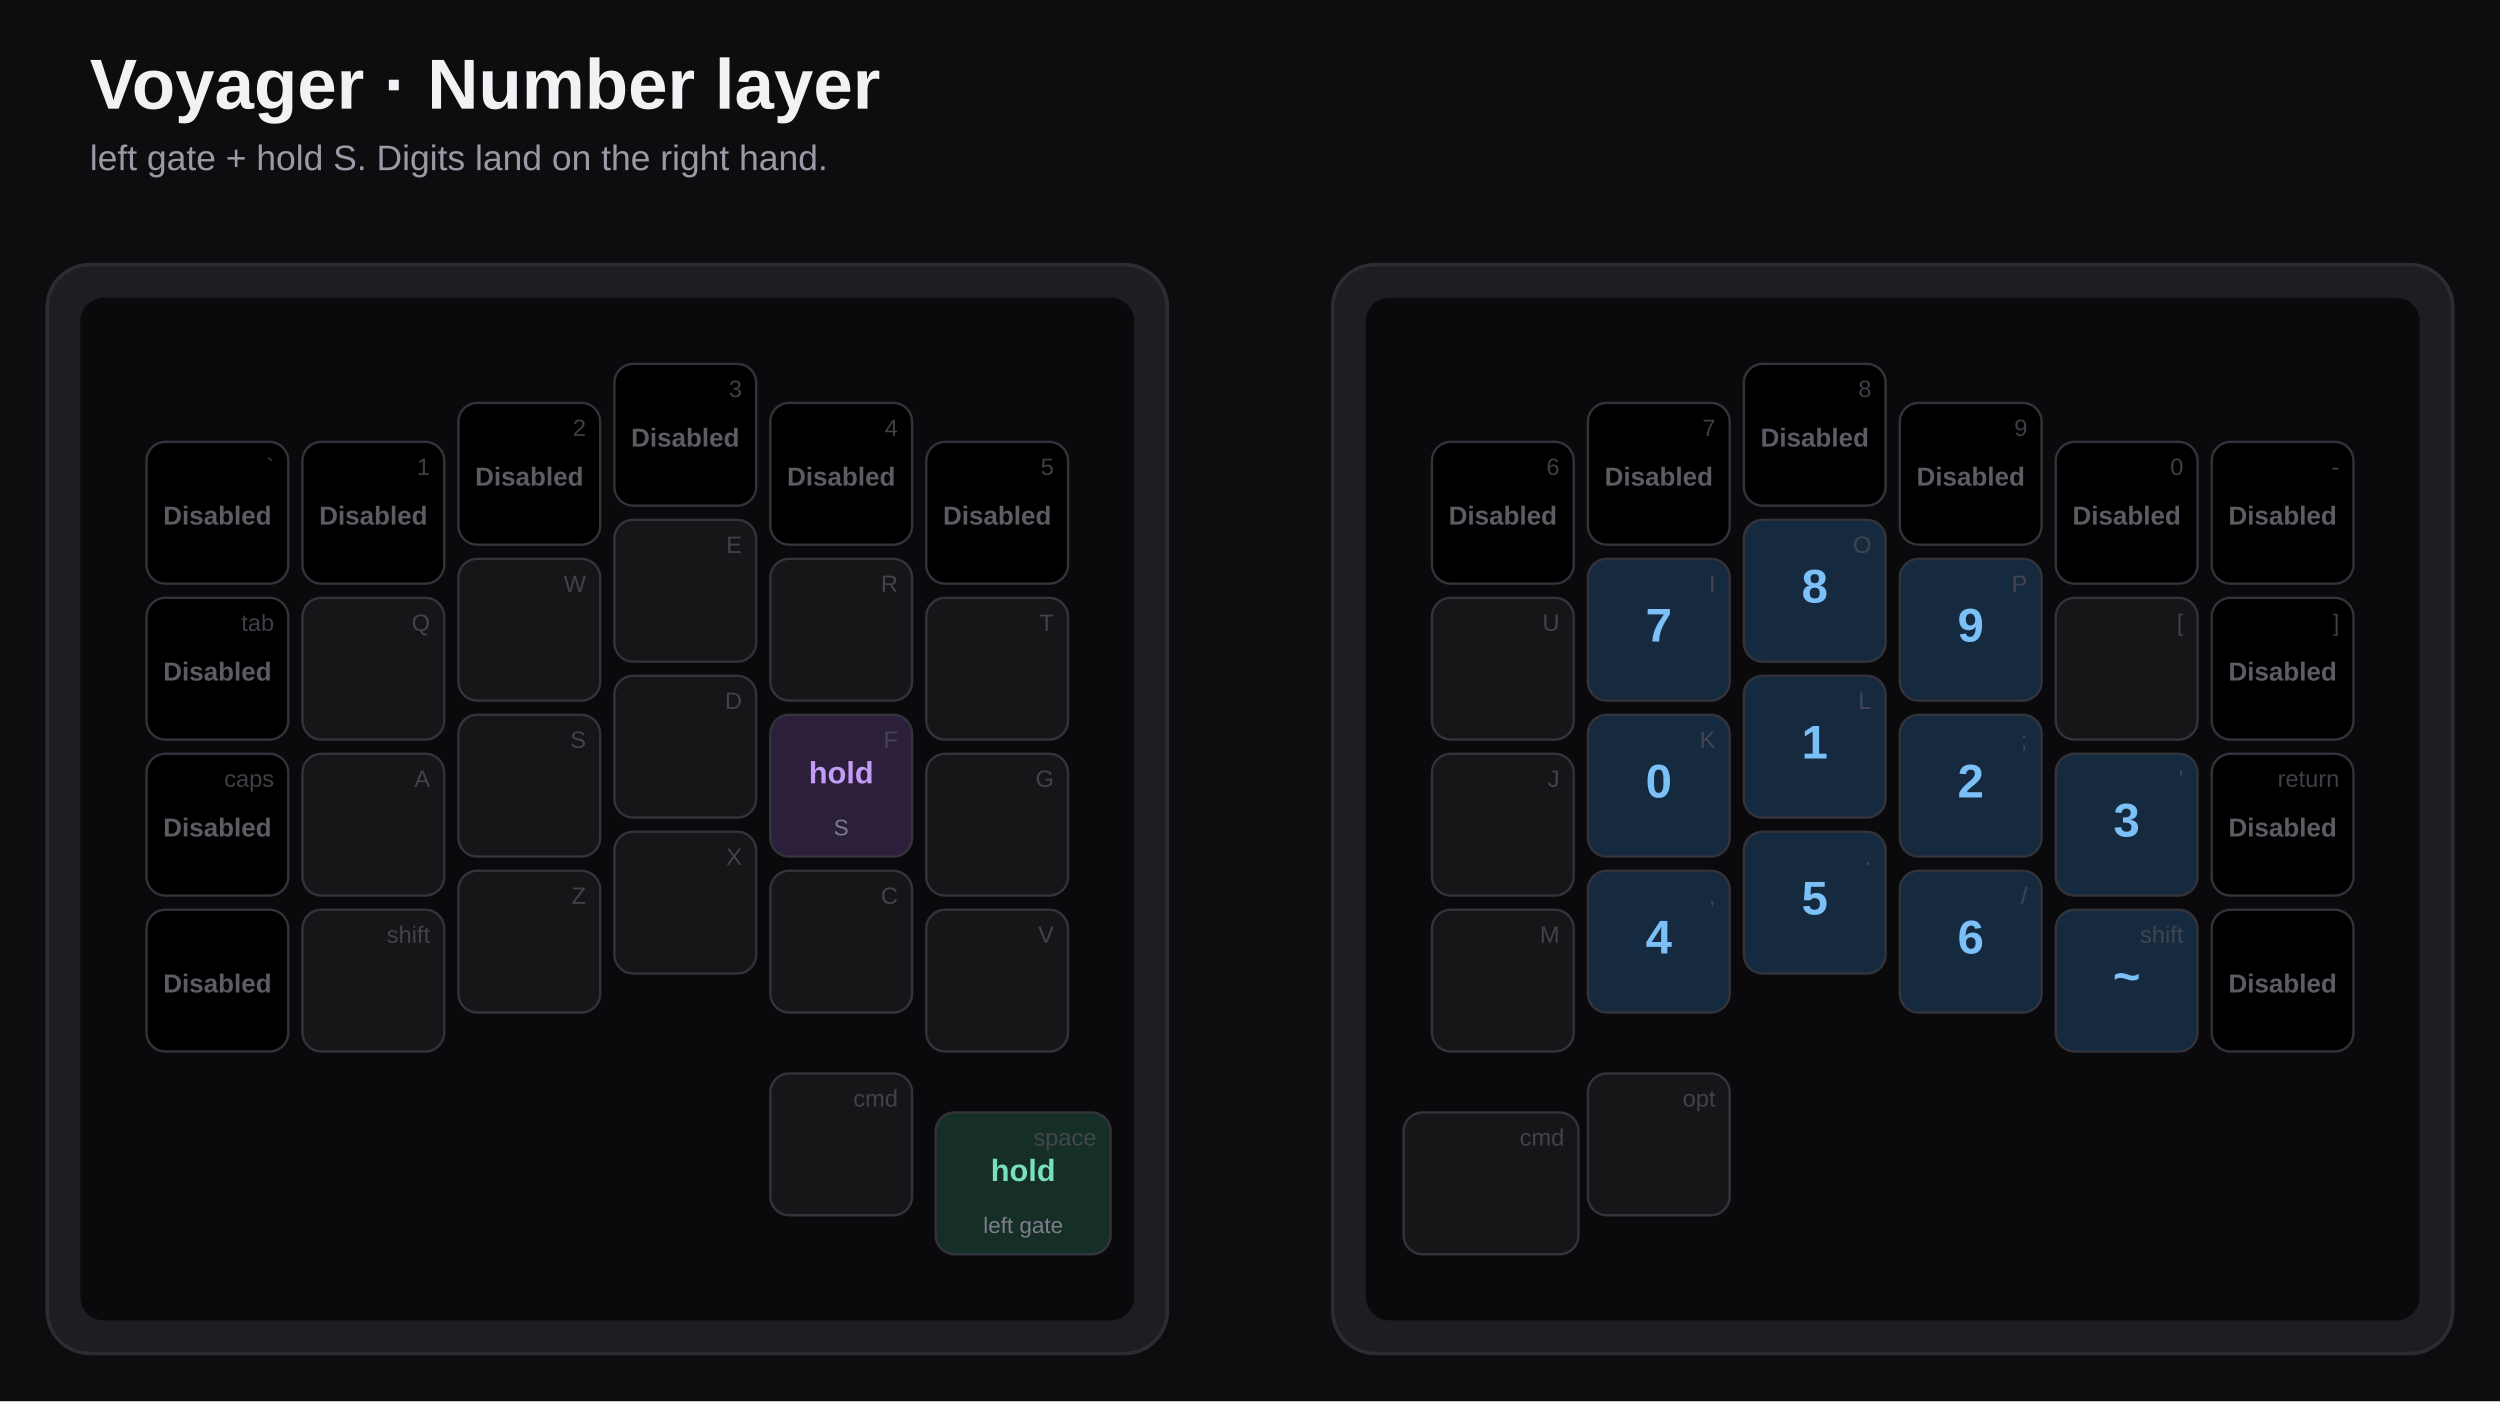
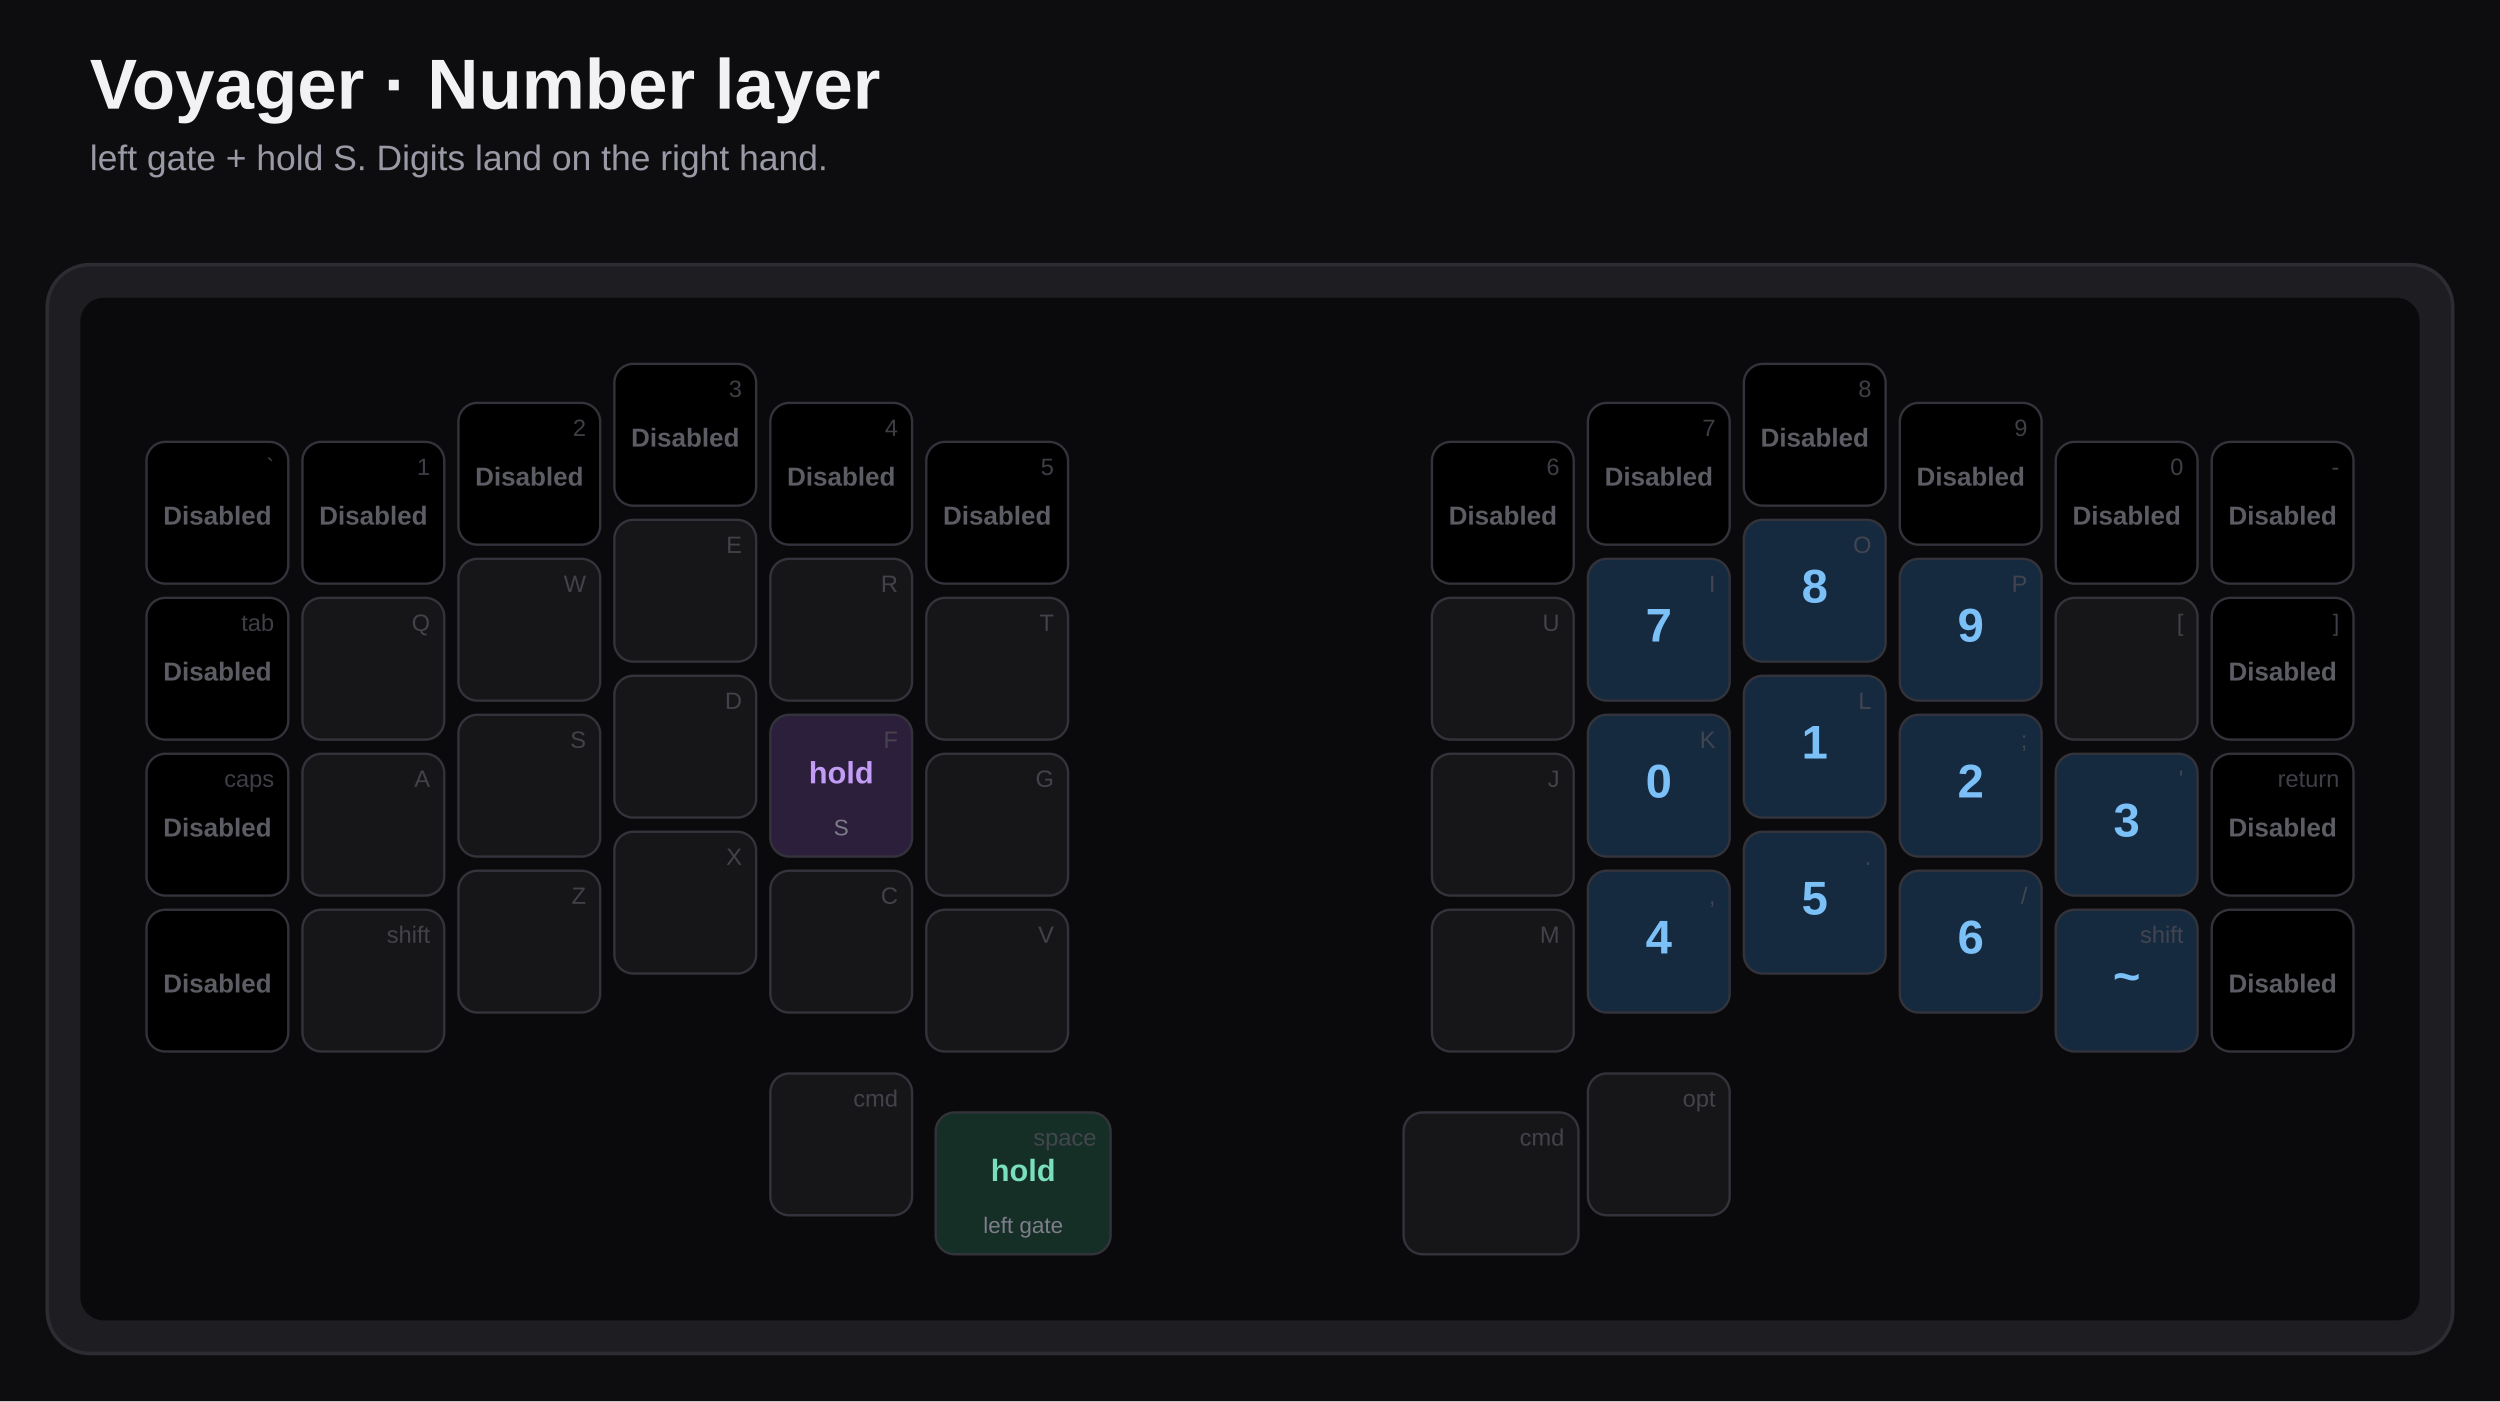
<svg xmlns="http://www.w3.org/2000/svg" width="1058" height="593" viewBox="0 0 1058 593" role="img" aria-label="Voyager · Number layer layer of splitmac on the ZSA Voyager">
  <rect width="1058" height="593" fill="#0d0d10" />
  <text x="38.0" y="46.0" fill="#f2f2f5" font-size="30" font-weight="700" text-anchor="start" opacity="1.0" font-family="-apple-system, BlinkMacSystemFont, 'SF Pro Text', 'Helvetica Neue', Arial, sans-serif">Voyager · Number layer</text>
  <text x="38.0" y="72.0" fill="#9a9aa6" font-size="15" font-weight="400" text-anchor="start" opacity="1.0" font-family="-apple-system, BlinkMacSystemFont, 'SF Pro Text', 'Helvetica Neue', Arial, sans-serif">left gate + hold S. Digits land on the right hand.</text>
-   <rect x="20.0" y="112.0" width="474.0" height="460.8" rx="18" fill="#1e1e22" stroke="#2c2c32" stroke-width="1.5" />
-   <rect x="34.0" y="126.0" width="446.0" height="432.8" rx="10" fill="#0a0a0c" />
+   <rect x="20.0" y="112.0" width="1018.0" height="460.8" rx="18" fill="#1e1e22" stroke="#2c2c32" stroke-width="1.5" />
+   <rect x="34.0" y="126.0" width="990.0" height="432.8" rx="10" fill="#0a0a0c" />
  <rect x="62.0" y="187.0" width="60.0" height="60.0" rx="8" fill="#000000" stroke="#33333b" stroke-width="1" />
  <text x="116.0" y="201.0" fill="#4a4a53" font-size="10" font-weight="500" text-anchor="end" opacity="0.85" font-family="-apple-system, BlinkMacSystemFont, 'SF Pro Text', 'Helvetica Neue', Arial, sans-serif">`</text>
  <text x="92.0" y="222.0" fill="#5c5c64" font-size="11" font-weight="600" text-anchor="middle" opacity="1.0" font-family="-apple-system, BlinkMacSystemFont, 'SF Pro Text', 'Helvetica Neue', Arial, sans-serif">Disabled</text>
  <rect x="128.0" y="187.0" width="60.0" height="60.0" rx="8" fill="#000000" stroke="#33333b" stroke-width="1" />
  <text x="182.0" y="201.0" fill="#4a4a53" font-size="10" font-weight="500" text-anchor="end" opacity="0.85" font-family="-apple-system, BlinkMacSystemFont, 'SF Pro Text', 'Helvetica Neue', Arial, sans-serif">1</text>
  <text x="158.0" y="222.0" fill="#5c5c64" font-size="11" font-weight="600" text-anchor="middle" opacity="1.0" font-family="-apple-system, BlinkMacSystemFont, 'SF Pro Text', 'Helvetica Neue', Arial, sans-serif">Disabled</text>
  <rect x="194.0" y="170.5" width="60.0" height="60.0" rx="8" fill="#000000" stroke="#33333b" stroke-width="1" />
  <text x="248.0" y="184.5" fill="#4a4a53" font-size="10" font-weight="500" text-anchor="end" opacity="0.85" font-family="-apple-system, BlinkMacSystemFont, 'SF Pro Text', 'Helvetica Neue', Arial, sans-serif">2</text>
  <text x="224.0" y="205.5" fill="#5c5c64" font-size="11" font-weight="600" text-anchor="middle" opacity="1.0" font-family="-apple-system, BlinkMacSystemFont, 'SF Pro Text', 'Helvetica Neue', Arial, sans-serif">Disabled</text>
  <rect x="260.0" y="154.0" width="60.0" height="60.0" rx="8" fill="#000000" stroke="#33333b" stroke-width="1" />
  <text x="314.0" y="168.0" fill="#4a4a53" font-size="10" font-weight="500" text-anchor="end" opacity="0.85" font-family="-apple-system, BlinkMacSystemFont, 'SF Pro Text', 'Helvetica Neue', Arial, sans-serif">3</text>
  <text x="290.0" y="189.0" fill="#5c5c64" font-size="11" font-weight="600" text-anchor="middle" opacity="1.0" font-family="-apple-system, BlinkMacSystemFont, 'SF Pro Text', 'Helvetica Neue', Arial, sans-serif">Disabled</text>
  <rect x="326.0" y="170.5" width="60.0" height="60.0" rx="8" fill="#000000" stroke="#33333b" stroke-width="1" />
  <text x="380.0" y="184.5" fill="#4a4a53" font-size="10" font-weight="500" text-anchor="end" opacity="0.85" font-family="-apple-system, BlinkMacSystemFont, 'SF Pro Text', 'Helvetica Neue', Arial, sans-serif">4</text>
  <text x="356.0" y="205.5" fill="#5c5c64" font-size="11" font-weight="600" text-anchor="middle" opacity="1.0" font-family="-apple-system, BlinkMacSystemFont, 'SF Pro Text', 'Helvetica Neue', Arial, sans-serif">Disabled</text>
  <rect x="392.0" y="187.0" width="60.0" height="60.0" rx="8" fill="#000000" stroke="#33333b" stroke-width="1" />
  <text x="446.0" y="201.0" fill="#4a4a53" font-size="10" font-weight="500" text-anchor="end" opacity="0.85" font-family="-apple-system, BlinkMacSystemFont, 'SF Pro Text', 'Helvetica Neue', Arial, sans-serif">5</text>
  <text x="422.0" y="222.0" fill="#5c5c64" font-size="11" font-weight="600" text-anchor="middle" opacity="1.0" font-family="-apple-system, BlinkMacSystemFont, 'SF Pro Text', 'Helvetica Neue', Arial, sans-serif">Disabled</text>
  <rect x="62.0" y="253.0" width="60.0" height="60.0" rx="8" fill="#000000" stroke="#33333b" stroke-width="1" />
  <text x="116.0" y="267.0" fill="#4a4a53" font-size="10" font-weight="500" text-anchor="end" opacity="0.85" font-family="-apple-system, BlinkMacSystemFont, 'SF Pro Text', 'Helvetica Neue', Arial, sans-serif">tab</text>
  <text x="92.0" y="288.0" fill="#5c5c64" font-size="11" font-weight="600" text-anchor="middle" opacity="1.0" font-family="-apple-system, BlinkMacSystemFont, 'SF Pro Text', 'Helvetica Neue', Arial, sans-serif">Disabled</text>
  <rect x="128.0" y="253.0" width="60.0" height="60.0" rx="8" fill="#161619" stroke="#33333b" stroke-width="1" />
  <text x="182.0" y="267.0" fill="#4a4a53" font-size="10" font-weight="500" text-anchor="end" opacity="0.85" font-family="-apple-system, BlinkMacSystemFont, 'SF Pro Text', 'Helvetica Neue', Arial, sans-serif">Q</text>
  <rect x="194.0" y="236.5" width="60.0" height="60.0" rx="8" fill="#161619" stroke="#33333b" stroke-width="1" />
  <text x="248.0" y="250.5" fill="#4a4a53" font-size="10" font-weight="500" text-anchor="end" opacity="0.85" font-family="-apple-system, BlinkMacSystemFont, 'SF Pro Text', 'Helvetica Neue', Arial, sans-serif">W</text>
  <rect x="260.0" y="220.0" width="60.0" height="60.0" rx="8" fill="#161619" stroke="#33333b" stroke-width="1" />
  <text x="314.0" y="234.0" fill="#4a4a53" font-size="10" font-weight="500" text-anchor="end" opacity="0.85" font-family="-apple-system, BlinkMacSystemFont, 'SF Pro Text', 'Helvetica Neue', Arial, sans-serif">E</text>
  <rect x="326.0" y="236.5" width="60.0" height="60.0" rx="8" fill="#161619" stroke="#33333b" stroke-width="1" />
  <text x="380.0" y="250.5" fill="#4a4a53" font-size="10" font-weight="500" text-anchor="end" opacity="0.85" font-family="-apple-system, BlinkMacSystemFont, 'SF Pro Text', 'Helvetica Neue', Arial, sans-serif">R</text>
  <rect x="392.0" y="253.0" width="60.0" height="60.0" rx="8" fill="#161619" stroke="#33333b" stroke-width="1" />
  <text x="446.0" y="267.0" fill="#4a4a53" font-size="10" font-weight="500" text-anchor="end" opacity="0.85" font-family="-apple-system, BlinkMacSystemFont, 'SF Pro Text', 'Helvetica Neue', Arial, sans-serif">T</text>
  <rect x="62.0" y="319.0" width="60.0" height="60.0" rx="8" fill="#000000" stroke="#33333b" stroke-width="1" />
  <text x="116.0" y="333.0" fill="#4a4a53" font-size="10" font-weight="500" text-anchor="end" opacity="0.85" font-family="-apple-system, BlinkMacSystemFont, 'SF Pro Text', 'Helvetica Neue', Arial, sans-serif">caps</text>
  <text x="92.0" y="354.0" fill="#5c5c64" font-size="11" font-weight="600" text-anchor="middle" opacity="1.0" font-family="-apple-system, BlinkMacSystemFont, 'SF Pro Text', 'Helvetica Neue', Arial, sans-serif">Disabled</text>
  <rect x="128.0" y="319.0" width="60.0" height="60.0" rx="8" fill="#161619" stroke="#33333b" stroke-width="1" />
  <text x="182.0" y="333.0" fill="#4a4a53" font-size="10" font-weight="500" text-anchor="end" opacity="0.85" font-family="-apple-system, BlinkMacSystemFont, 'SF Pro Text', 'Helvetica Neue', Arial, sans-serif">A</text>
  <rect x="194.0" y="302.5" width="60.0" height="60.0" rx="8" fill="#161619" stroke="#33333b" stroke-width="1" />
  <text x="248.0" y="316.5" fill="#4a4a53" font-size="10" font-weight="500" text-anchor="end" opacity="0.85" font-family="-apple-system, BlinkMacSystemFont, 'SF Pro Text', 'Helvetica Neue', Arial, sans-serif">S</text>
  <rect x="260.0" y="286.0" width="60.0" height="60.0" rx="8" fill="#161619" stroke="#33333b" stroke-width="1" />
  <text x="314.0" y="300.0" fill="#4a4a53" font-size="10" font-weight="500" text-anchor="end" opacity="0.85" font-family="-apple-system, BlinkMacSystemFont, 'SF Pro Text', 'Helvetica Neue', Arial, sans-serif">D</text>
  <rect x="326.0" y="302.5" width="60.0" height="60.0" rx="8" fill="#2c1f3c" stroke="#33333b" stroke-width="1" />
  <text x="380.0" y="316.5" fill="#4a4a53" font-size="10" font-weight="500" text-anchor="end" opacity="0.85" font-family="-apple-system, BlinkMacSystemFont, 'SF Pro Text', 'Helvetica Neue', Arial, sans-serif">F</text>
  <text x="356.0" y="331.5" fill="#c39cf5" font-size="13" font-weight="600" text-anchor="middle" opacity="1.0" font-family="-apple-system, BlinkMacSystemFont, 'SF Pro Text', 'Helvetica Neue', Arial, sans-serif">hold</text>
  <text x="356.0" y="353.5" fill="#7e7e8a" font-size="9.5" font-weight="500" text-anchor="middle" opacity="1.0" font-family="-apple-system, BlinkMacSystemFont, 'SF Pro Text', 'Helvetica Neue', Arial, sans-serif">S</text>
  <rect x="392.0" y="319.0" width="60.0" height="60.0" rx="8" fill="#161619" stroke="#33333b" stroke-width="1" />
  <text x="446.0" y="333.0" fill="#4a4a53" font-size="10" font-weight="500" text-anchor="end" opacity="0.85" font-family="-apple-system, BlinkMacSystemFont, 'SF Pro Text', 'Helvetica Neue', Arial, sans-serif">G</text>
  <rect x="62.0" y="385.0" width="60.0" height="60.0" rx="8" fill="#000000" stroke="#33333b" stroke-width="1" />
  <text x="92.0" y="420.0" fill="#5c5c64" font-size="11" font-weight="600" text-anchor="middle" opacity="1.0" font-family="-apple-system, BlinkMacSystemFont, 'SF Pro Text', 'Helvetica Neue', Arial, sans-serif">Disabled</text>
  <rect x="128.0" y="385.0" width="60.0" height="60.0" rx="8" fill="#161619" stroke="#33333b" stroke-width="1" />
  <text x="182.0" y="399.0" fill="#4a4a53" font-size="10" font-weight="500" text-anchor="end" opacity="0.85" font-family="-apple-system, BlinkMacSystemFont, 'SF Pro Text', 'Helvetica Neue', Arial, sans-serif">shift</text>
  <rect x="194.0" y="368.5" width="60.0" height="60.0" rx="8" fill="#161619" stroke="#33333b" stroke-width="1" />
  <text x="248.0" y="382.5" fill="#4a4a53" font-size="10" font-weight="500" text-anchor="end" opacity="0.85" font-family="-apple-system, BlinkMacSystemFont, 'SF Pro Text', 'Helvetica Neue', Arial, sans-serif">Z</text>
  <rect x="260.0" y="352.0" width="60.0" height="60.0" rx="8" fill="#161619" stroke="#33333b" stroke-width="1" />
  <text x="314.0" y="366.0" fill="#4a4a53" font-size="10" font-weight="500" text-anchor="end" opacity="0.85" font-family="-apple-system, BlinkMacSystemFont, 'SF Pro Text', 'Helvetica Neue', Arial, sans-serif">X</text>
  <rect x="326.0" y="368.5" width="60.0" height="60.0" rx="8" fill="#161619" stroke="#33333b" stroke-width="1" />
  <text x="380.0" y="382.5" fill="#4a4a53" font-size="10" font-weight="500" text-anchor="end" opacity="0.85" font-family="-apple-system, BlinkMacSystemFont, 'SF Pro Text', 'Helvetica Neue', Arial, sans-serif">C</text>
  <rect x="392.0" y="385.0" width="60.0" height="60.0" rx="8" fill="#161619" stroke="#33333b" stroke-width="1" />
  <text x="446.0" y="399.0" fill="#4a4a53" font-size="10" font-weight="500" text-anchor="end" opacity="0.85" font-family="-apple-system, BlinkMacSystemFont, 'SF Pro Text', 'Helvetica Neue', Arial, sans-serif">V</text>
  <rect x="326.0" y="454.3" width="60.0" height="60.0" rx="8" fill="#161619" stroke="#33333b" stroke-width="1" />
  <text x="380.0" y="468.3" fill="#4a4a53" font-size="10" font-weight="500" text-anchor="end" opacity="0.85" font-family="-apple-system, BlinkMacSystemFont, 'SF Pro Text', 'Helvetica Neue', Arial, sans-serif">cmd</text>
  <rect x="396.0" y="470.8" width="74.0" height="60.0" rx="8" fill="#152e26" stroke="#33333b" stroke-width="1" />
  <text x="464.0" y="484.8" fill="#4a4a53" font-size="10" font-weight="500" text-anchor="end" opacity="0.85" font-family="-apple-system, BlinkMacSystemFont, 'SF Pro Text', 'Helvetica Neue', Arial, sans-serif">space</text>
  <text x="433.0" y="499.8" fill="#79dfbc" font-size="13" font-weight="600" text-anchor="middle" opacity="1.0" font-family="-apple-system, BlinkMacSystemFont, 'SF Pro Text', 'Helvetica Neue', Arial, sans-serif">hold</text>
  <text x="433.0" y="521.8" fill="#7e7e8a" font-size="9.5" font-weight="500" text-anchor="middle" opacity="1.0" font-family="-apple-system, BlinkMacSystemFont, 'SF Pro Text', 'Helvetica Neue', Arial, sans-serif">left gate</text>
-   <rect x="564.0" y="112.0" width="474.0" height="460.8" rx="18" fill="#1e1e22" stroke="#2c2c32" stroke-width="1.5" />
-   <rect x="578.0" y="126.0" width="446.0" height="432.8" rx="10" fill="#0a0a0c" />
  <rect x="606.0" y="187.0" width="60.0" height="60.0" rx="8" fill="#000000" stroke="#33333b" stroke-width="1" />
  <text x="660.0" y="201.0" fill="#4a4a53" font-size="10" font-weight="500" text-anchor="end" opacity="0.85" font-family="-apple-system, BlinkMacSystemFont, 'SF Pro Text', 'Helvetica Neue', Arial, sans-serif">6</text>
  <text x="636.0" y="222.0" fill="#5c5c64" font-size="11" font-weight="600" text-anchor="middle" opacity="1.0" font-family="-apple-system, BlinkMacSystemFont, 'SF Pro Text', 'Helvetica Neue', Arial, sans-serif">Disabled</text>
  <rect x="672.0" y="170.5" width="60.0" height="60.0" rx="8" fill="#000000" stroke="#33333b" stroke-width="1" />
  <text x="726.0" y="184.5" fill="#4a4a53" font-size="10" font-weight="500" text-anchor="end" opacity="0.85" font-family="-apple-system, BlinkMacSystemFont, 'SF Pro Text', 'Helvetica Neue', Arial, sans-serif">7</text>
  <text x="702.0" y="205.5" fill="#5c5c64" font-size="11" font-weight="600" text-anchor="middle" opacity="1.0" font-family="-apple-system, BlinkMacSystemFont, 'SF Pro Text', 'Helvetica Neue', Arial, sans-serif">Disabled</text>
  <rect x="738.0" y="154.0" width="60.0" height="60.0" rx="8" fill="#000000" stroke="#33333b" stroke-width="1" />
  <text x="792.0" y="168.0" fill="#4a4a53" font-size="10" font-weight="500" text-anchor="end" opacity="0.85" font-family="-apple-system, BlinkMacSystemFont, 'SF Pro Text', 'Helvetica Neue', Arial, sans-serif">8</text>
  <text x="768.0" y="189.0" fill="#5c5c64" font-size="11" font-weight="600" text-anchor="middle" opacity="1.0" font-family="-apple-system, BlinkMacSystemFont, 'SF Pro Text', 'Helvetica Neue', Arial, sans-serif">Disabled</text>
  <rect x="804.0" y="170.5" width="60.0" height="60.0" rx="8" fill="#000000" stroke="#33333b" stroke-width="1" />
  <text x="858.0" y="184.5" fill="#4a4a53" font-size="10" font-weight="500" text-anchor="end" opacity="0.85" font-family="-apple-system, BlinkMacSystemFont, 'SF Pro Text', 'Helvetica Neue', Arial, sans-serif">9</text>
  <text x="834.0" y="205.5" fill="#5c5c64" font-size="11" font-weight="600" text-anchor="middle" opacity="1.0" font-family="-apple-system, BlinkMacSystemFont, 'SF Pro Text', 'Helvetica Neue', Arial, sans-serif">Disabled</text>
  <rect x="870.0" y="187.0" width="60.0" height="60.0" rx="8" fill="#000000" stroke="#33333b" stroke-width="1" />
  <text x="924.0" y="201.0" fill="#4a4a53" font-size="10" font-weight="500" text-anchor="end" opacity="0.85" font-family="-apple-system, BlinkMacSystemFont, 'SF Pro Text', 'Helvetica Neue', Arial, sans-serif">0</text>
  <text x="900.0" y="222.0" fill="#5c5c64" font-size="11" font-weight="600" text-anchor="middle" opacity="1.0" font-family="-apple-system, BlinkMacSystemFont, 'SF Pro Text', 'Helvetica Neue', Arial, sans-serif">Disabled</text>
  <rect x="936.0" y="187.0" width="60.0" height="60.0" rx="8" fill="#000000" stroke="#33333b" stroke-width="1" />
  <text x="990.0" y="201.0" fill="#4a4a53" font-size="10" font-weight="500" text-anchor="end" opacity="0.85" font-family="-apple-system, BlinkMacSystemFont, 'SF Pro Text', 'Helvetica Neue', Arial, sans-serif">-</text>
  <text x="966.0" y="222.0" fill="#5c5c64" font-size="11" font-weight="600" text-anchor="middle" opacity="1.0" font-family="-apple-system, BlinkMacSystemFont, 'SF Pro Text', 'Helvetica Neue', Arial, sans-serif">Disabled</text>
  <rect x="606.0" y="253.0" width="60.0" height="60.0" rx="8" fill="#161619" stroke="#33333b" stroke-width="1" />
  <text x="660.0" y="267.0" fill="#4a4a53" font-size="10" font-weight="500" text-anchor="end" opacity="0.85" font-family="-apple-system, BlinkMacSystemFont, 'SF Pro Text', 'Helvetica Neue', Arial, sans-serif">U</text>
  <rect x="672.0" y="236.5" width="60.0" height="60.0" rx="8" fill="#15293f" stroke="#33333b" stroke-width="1" />
  <text x="726.0" y="250.5" fill="#4a4a53" font-size="10" font-weight="500" text-anchor="end" opacity="0.85" font-family="-apple-system, BlinkMacSystemFont, 'SF Pro Text', 'Helvetica Neue', Arial, sans-serif">I</text>
  <text x="702.0" y="271.5" fill="#7cc0f8" font-size="20" font-weight="700" text-anchor="middle" opacity="1.0" font-family="-apple-system, BlinkMacSystemFont, 'SF Pro Text', 'Helvetica Neue', Arial, sans-serif">7</text>
  <rect x="738.0" y="220.0" width="60.0" height="60.0" rx="8" fill="#15293f" stroke="#33333b" stroke-width="1" />
  <text x="792.0" y="234.0" fill="#4a4a53" font-size="10" font-weight="500" text-anchor="end" opacity="0.85" font-family="-apple-system, BlinkMacSystemFont, 'SF Pro Text', 'Helvetica Neue', Arial, sans-serif">O</text>
  <text x="768.0" y="255.0" fill="#7cc0f8" font-size="20" font-weight="700" text-anchor="middle" opacity="1.0" font-family="-apple-system, BlinkMacSystemFont, 'SF Pro Text', 'Helvetica Neue', Arial, sans-serif">8</text>
  <rect x="804.0" y="236.5" width="60.0" height="60.0" rx="8" fill="#15293f" stroke="#33333b" stroke-width="1" />
  <text x="858.0" y="250.5" fill="#4a4a53" font-size="10" font-weight="500" text-anchor="end" opacity="0.85" font-family="-apple-system, BlinkMacSystemFont, 'SF Pro Text', 'Helvetica Neue', Arial, sans-serif">P</text>
  <text x="834.0" y="271.5" fill="#7cc0f8" font-size="20" font-weight="700" text-anchor="middle" opacity="1.0" font-family="-apple-system, BlinkMacSystemFont, 'SF Pro Text', 'Helvetica Neue', Arial, sans-serif">9</text>
  <rect x="870.0" y="253.0" width="60.0" height="60.0" rx="8" fill="#161619" stroke="#33333b" stroke-width="1" />
  <text x="924.0" y="267.0" fill="#4a4a53" font-size="10" font-weight="500" text-anchor="end" opacity="0.85" font-family="-apple-system, BlinkMacSystemFont, 'SF Pro Text', 'Helvetica Neue', Arial, sans-serif">[</text>
  <rect x="936.0" y="253.0" width="60.0" height="60.0" rx="8" fill="#000000" stroke="#33333b" stroke-width="1" />
  <text x="990.0" y="267.0" fill="#4a4a53" font-size="10" font-weight="500" text-anchor="end" opacity="0.85" font-family="-apple-system, BlinkMacSystemFont, 'SF Pro Text', 'Helvetica Neue', Arial, sans-serif">]</text>
  <text x="966.0" y="288.0" fill="#5c5c64" font-size="11" font-weight="600" text-anchor="middle" opacity="1.0" font-family="-apple-system, BlinkMacSystemFont, 'SF Pro Text', 'Helvetica Neue', Arial, sans-serif">Disabled</text>
  <rect x="606.0" y="319.0" width="60.0" height="60.0" rx="8" fill="#161619" stroke="#33333b" stroke-width="1" />
  <text x="660.0" y="333.0" fill="#4a4a53" font-size="10" font-weight="500" text-anchor="end" opacity="0.85" font-family="-apple-system, BlinkMacSystemFont, 'SF Pro Text', 'Helvetica Neue', Arial, sans-serif">J</text>
  <rect x="672.0" y="302.5" width="60.0" height="60.0" rx="8" fill="#15293f" stroke="#33333b" stroke-width="1" />
  <text x="726.0" y="316.5" fill="#4a4a53" font-size="10" font-weight="500" text-anchor="end" opacity="0.85" font-family="-apple-system, BlinkMacSystemFont, 'SF Pro Text', 'Helvetica Neue', Arial, sans-serif">K</text>
  <text x="702.0" y="337.5" fill="#7cc0f8" font-size="20" font-weight="700" text-anchor="middle" opacity="1.0" font-family="-apple-system, BlinkMacSystemFont, 'SF Pro Text', 'Helvetica Neue', Arial, sans-serif">0</text>
  <rect x="738.0" y="286.0" width="60.0" height="60.0" rx="8" fill="#15293f" stroke="#33333b" stroke-width="1" />
  <text x="792.0" y="300.0" fill="#4a4a53" font-size="10" font-weight="500" text-anchor="end" opacity="0.85" font-family="-apple-system, BlinkMacSystemFont, 'SF Pro Text', 'Helvetica Neue', Arial, sans-serif">L</text>
  <text x="768.0" y="321.0" fill="#7cc0f8" font-size="20" font-weight="700" text-anchor="middle" opacity="1.0" font-family="-apple-system, BlinkMacSystemFont, 'SF Pro Text', 'Helvetica Neue', Arial, sans-serif">1</text>
  <rect x="804.0" y="302.5" width="60.0" height="60.0" rx="8" fill="#15293f" stroke="#33333b" stroke-width="1" />
  <text x="858.0" y="316.5" fill="#4a4a53" font-size="10" font-weight="500" text-anchor="end" opacity="0.85" font-family="-apple-system, BlinkMacSystemFont, 'SF Pro Text', 'Helvetica Neue', Arial, sans-serif">;</text>
  <text x="834.0" y="337.5" fill="#7cc0f8" font-size="20" font-weight="700" text-anchor="middle" opacity="1.0" font-family="-apple-system, BlinkMacSystemFont, 'SF Pro Text', 'Helvetica Neue', Arial, sans-serif">2</text>
  <rect x="870.0" y="319.0" width="60.0" height="60.0" rx="8" fill="#15293f" stroke="#33333b" stroke-width="1" />
  <text x="924.0" y="333.0" fill="#4a4a53" font-size="10" font-weight="500" text-anchor="end" opacity="0.85" font-family="-apple-system, BlinkMacSystemFont, 'SF Pro Text', 'Helvetica Neue', Arial, sans-serif">'</text>
  <text x="900.0" y="354.0" fill="#7cc0f8" font-size="20" font-weight="700" text-anchor="middle" opacity="1.0" font-family="-apple-system, BlinkMacSystemFont, 'SF Pro Text', 'Helvetica Neue', Arial, sans-serif">3</text>
  <rect x="936.0" y="319.0" width="60.0" height="60.0" rx="8" fill="#000000" stroke="#33333b" stroke-width="1" />
  <text x="990.0" y="333.0" fill="#4a4a53" font-size="10" font-weight="500" text-anchor="end" opacity="0.85" font-family="-apple-system, BlinkMacSystemFont, 'SF Pro Text', 'Helvetica Neue', Arial, sans-serif">return</text>
  <text x="966.0" y="354.0" fill="#5c5c64" font-size="11" font-weight="600" text-anchor="middle" opacity="1.0" font-family="-apple-system, BlinkMacSystemFont, 'SF Pro Text', 'Helvetica Neue', Arial, sans-serif">Disabled</text>
  <rect x="606.0" y="385.0" width="60.0" height="60.0" rx="8" fill="#161619" stroke="#33333b" stroke-width="1" />
  <text x="660.0" y="399.0" fill="#4a4a53" font-size="10" font-weight="500" text-anchor="end" opacity="0.85" font-family="-apple-system, BlinkMacSystemFont, 'SF Pro Text', 'Helvetica Neue', Arial, sans-serif">M</text>
  <rect x="672.0" y="368.5" width="60.0" height="60.0" rx="8" fill="#15293f" stroke="#33333b" stroke-width="1" />
  <text x="726.0" y="382.5" fill="#4a4a53" font-size="10" font-weight="500" text-anchor="end" opacity="0.85" font-family="-apple-system, BlinkMacSystemFont, 'SF Pro Text', 'Helvetica Neue', Arial, sans-serif">,</text>
  <text x="702.0" y="403.5" fill="#7cc0f8" font-size="20" font-weight="700" text-anchor="middle" opacity="1.0" font-family="-apple-system, BlinkMacSystemFont, 'SF Pro Text', 'Helvetica Neue', Arial, sans-serif">4</text>
  <rect x="738.0" y="352.0" width="60.0" height="60.0" rx="8" fill="#15293f" stroke="#33333b" stroke-width="1" />
  <text x="792.0" y="366.0" fill="#4a4a53" font-size="10" font-weight="500" text-anchor="end" opacity="0.85" font-family="-apple-system, BlinkMacSystemFont, 'SF Pro Text', 'Helvetica Neue', Arial, sans-serif">.</text>
  <text x="768.0" y="387.0" fill="#7cc0f8" font-size="20" font-weight="700" text-anchor="middle" opacity="1.0" font-family="-apple-system, BlinkMacSystemFont, 'SF Pro Text', 'Helvetica Neue', Arial, sans-serif">5</text>
  <rect x="804.0" y="368.5" width="60.0" height="60.0" rx="8" fill="#15293f" stroke="#33333b" stroke-width="1" />
  <text x="858.0" y="382.5" fill="#4a4a53" font-size="10" font-weight="500" text-anchor="end" opacity="0.85" font-family="-apple-system, BlinkMacSystemFont, 'SF Pro Text', 'Helvetica Neue', Arial, sans-serif">/</text>
  <text x="834.0" y="403.5" fill="#7cc0f8" font-size="20" font-weight="700" text-anchor="middle" opacity="1.0" font-family="-apple-system, BlinkMacSystemFont, 'SF Pro Text', 'Helvetica Neue', Arial, sans-serif">6</text>
  <rect x="870.0" y="385.0" width="60.0" height="60.0" rx="8" fill="#15293f" stroke="#33333b" stroke-width="1" />
  <text x="924.0" y="399.0" fill="#4a4a53" font-size="10" font-weight="500" text-anchor="end" opacity="0.85" font-family="-apple-system, BlinkMacSystemFont, 'SF Pro Text', 'Helvetica Neue', Arial, sans-serif">shift</text>
  <text x="900.0" y="420.0" fill="#7cc0f8" font-size="20" font-weight="700" text-anchor="middle" opacity="1.0" font-family="-apple-system, BlinkMacSystemFont, 'SF Pro Text', 'Helvetica Neue', Arial, sans-serif">~</text>
  <rect x="936.0" y="385.0" width="60.0" height="60.0" rx="8" fill="#000000" stroke="#33333b" stroke-width="1" />
  <text x="966.0" y="420.0" fill="#5c5c64" font-size="11" font-weight="600" text-anchor="middle" opacity="1.0" font-family="-apple-system, BlinkMacSystemFont, 'SF Pro Text', 'Helvetica Neue', Arial, sans-serif">Disabled</text>
  <rect x="594.0" y="470.8" width="74.0" height="60.0" rx="8" fill="#161619" stroke="#33333b" stroke-width="1" />
  <text x="662.0" y="484.8" fill="#4a4a53" font-size="10" font-weight="500" text-anchor="end" opacity="0.85" font-family="-apple-system, BlinkMacSystemFont, 'SF Pro Text', 'Helvetica Neue', Arial, sans-serif">cmd</text>
  <rect x="672.0" y="454.3" width="60.0" height="60.0" rx="8" fill="#161619" stroke="#33333b" stroke-width="1" />
  <text x="726.0" y="468.3" fill="#4a4a53" font-size="10" font-weight="500" text-anchor="end" opacity="0.85" font-family="-apple-system, BlinkMacSystemFont, 'SF Pro Text', 'Helvetica Neue', Arial, sans-serif">opt</text>
</svg>
